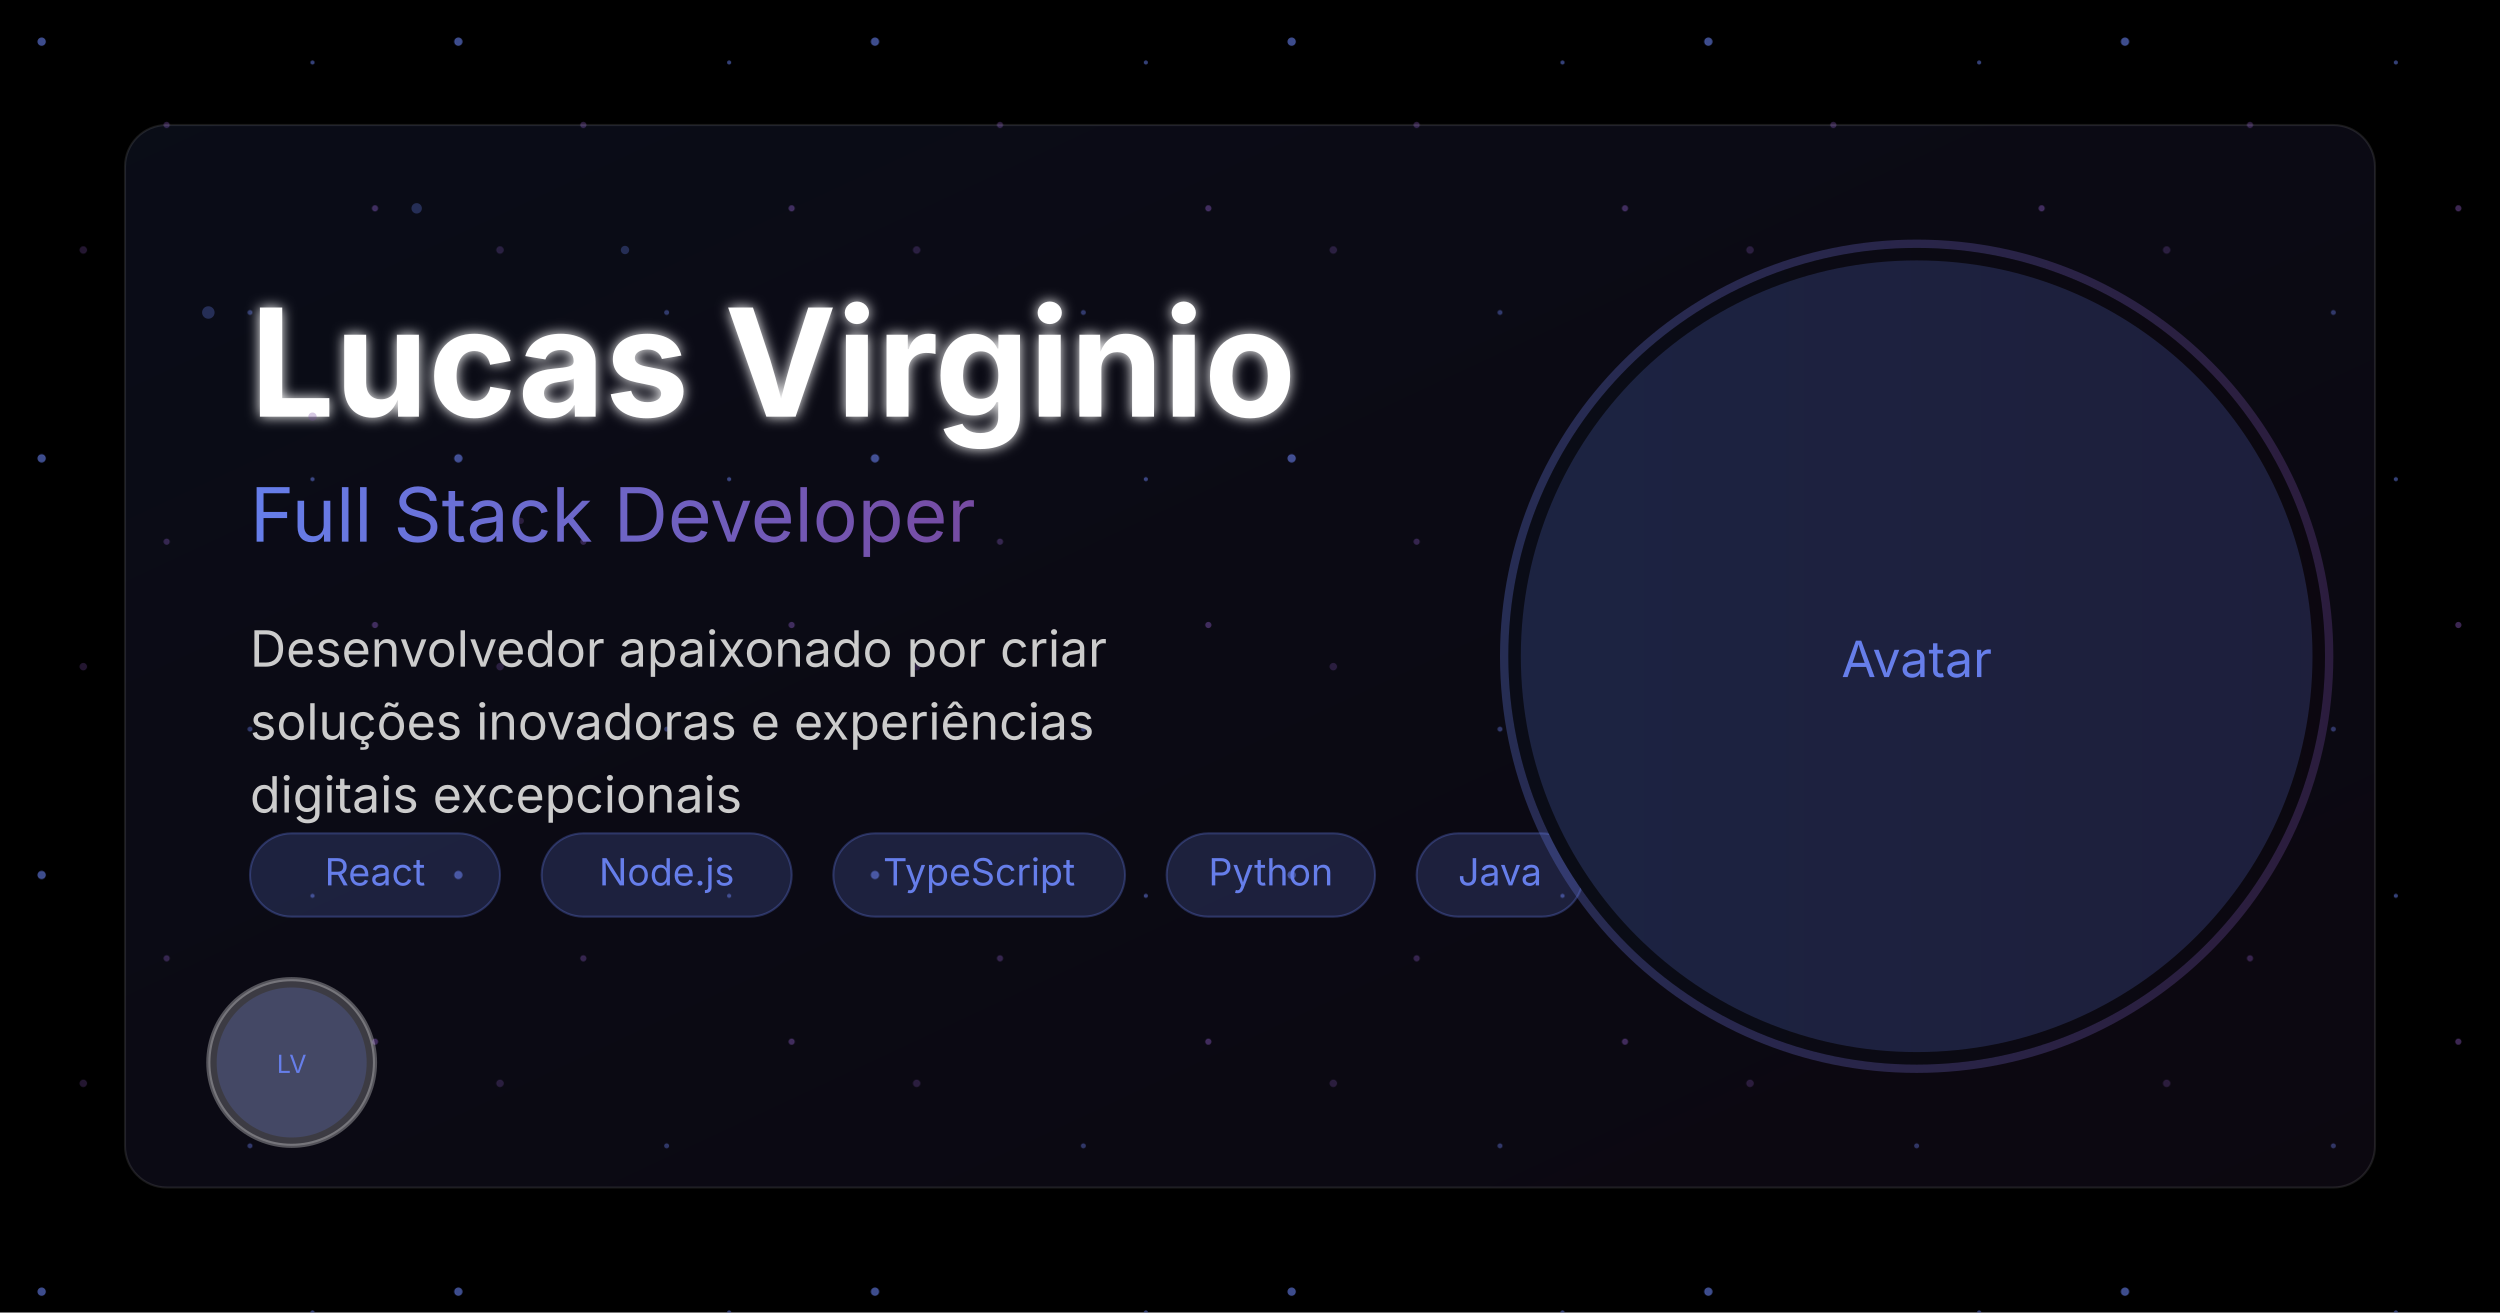
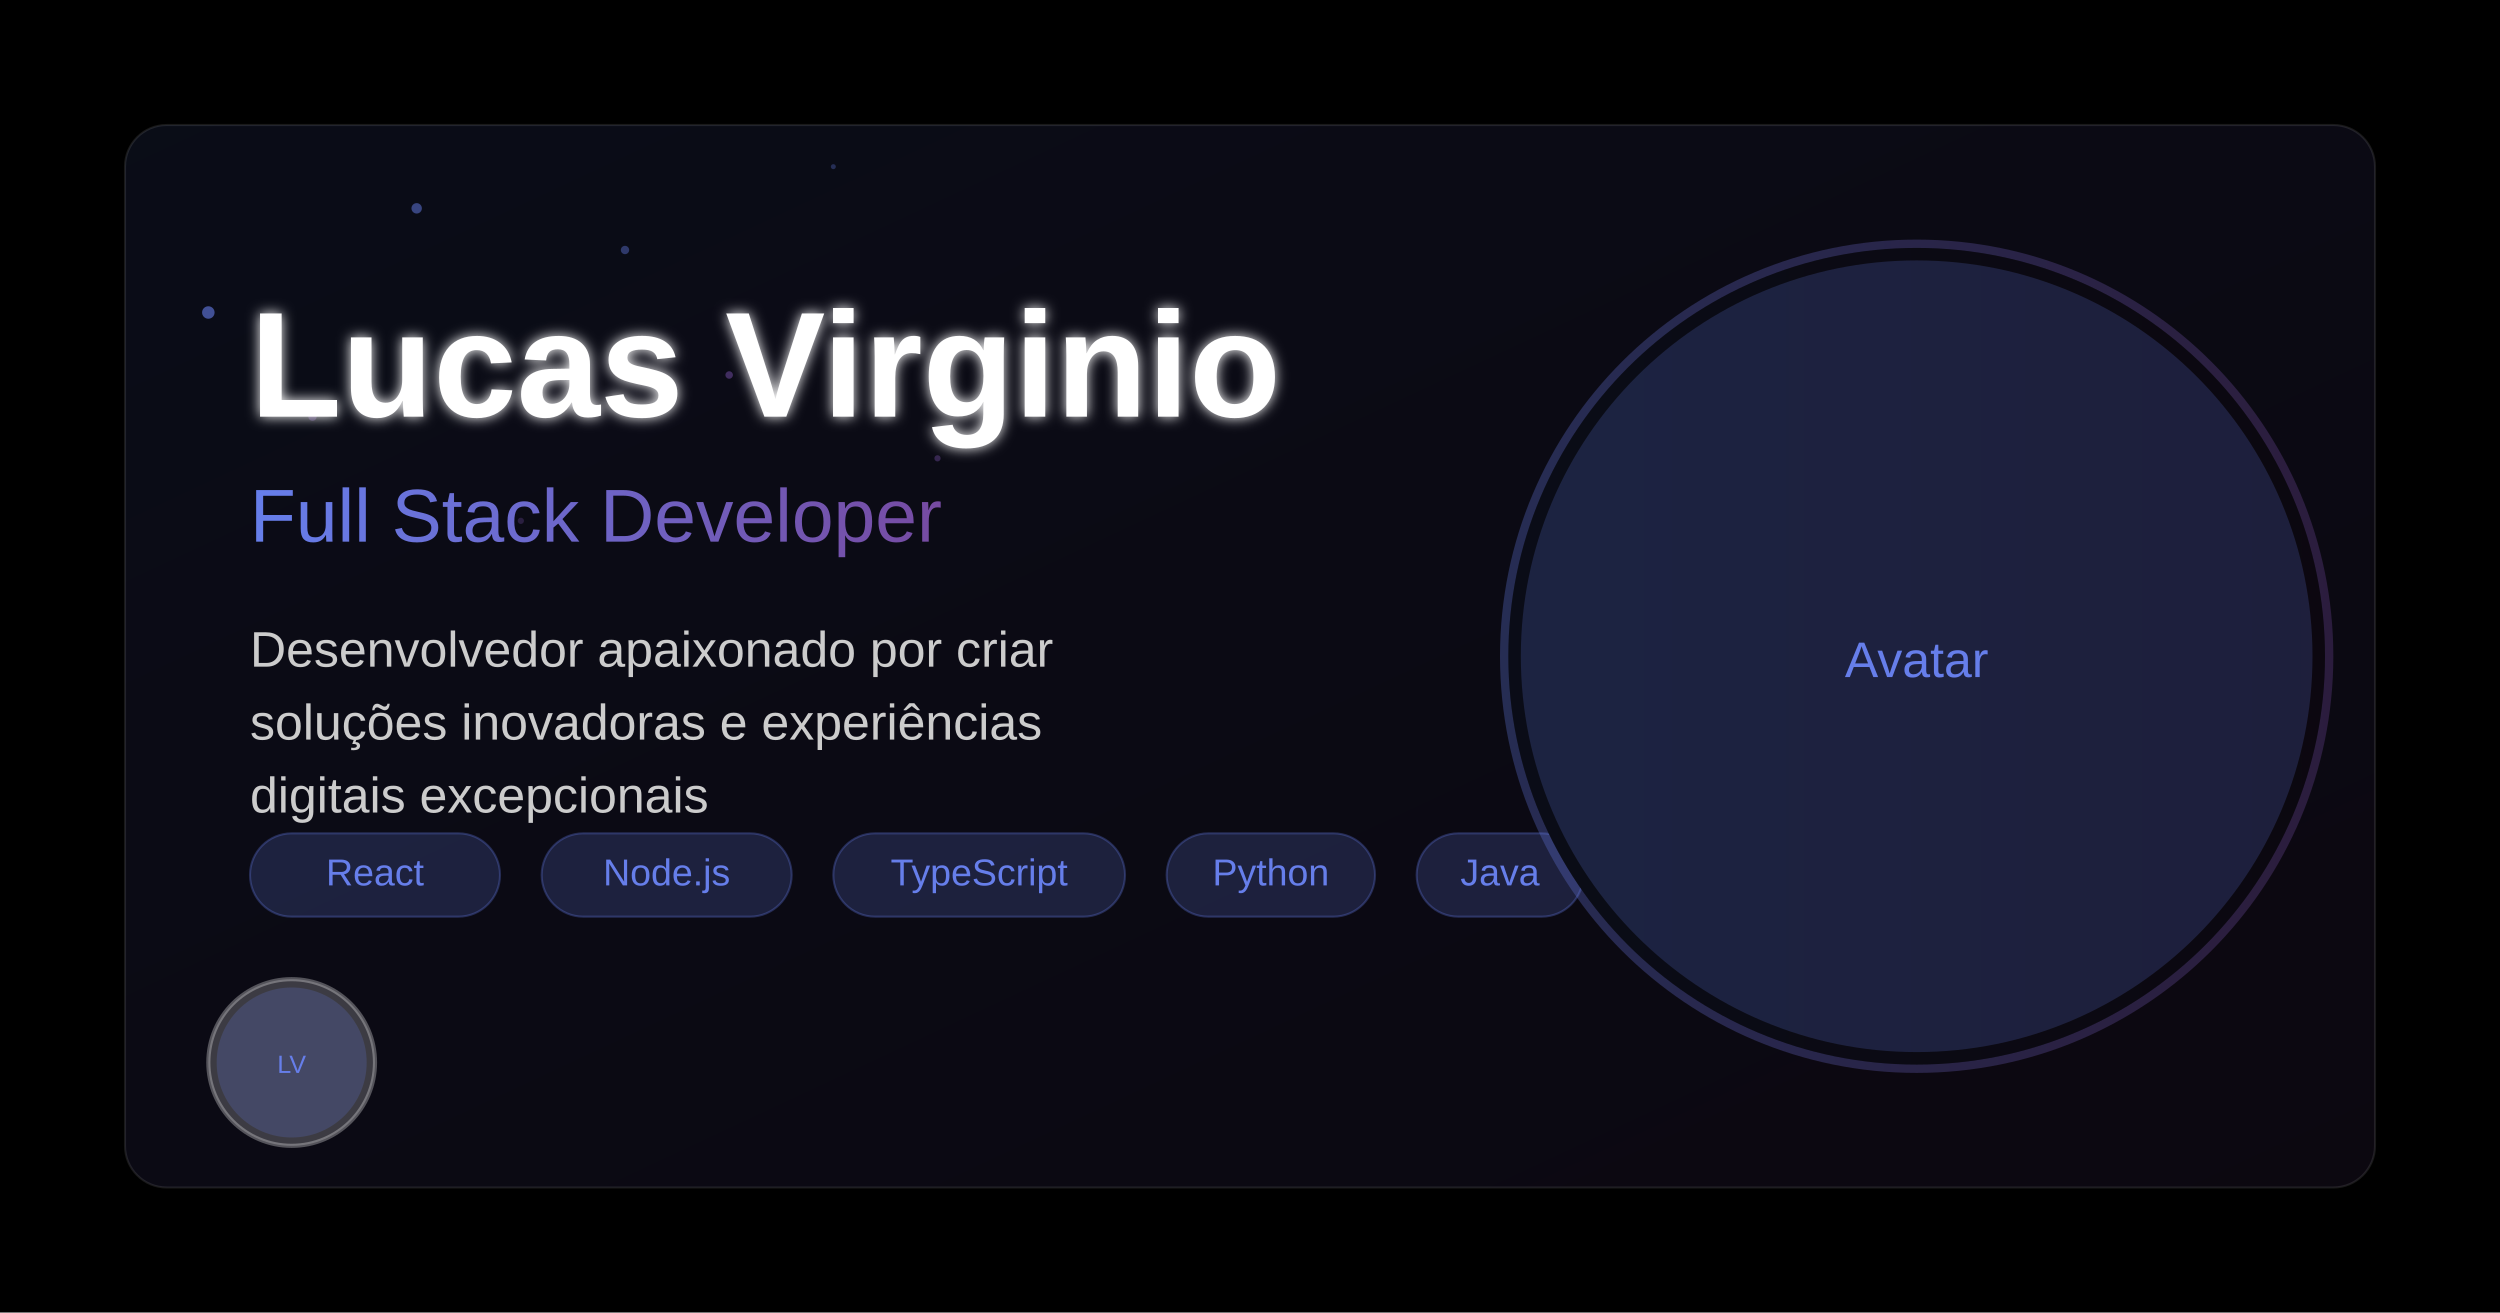
<svg xmlns="http://www.w3.org/2000/svg" width="1200" height="630" viewBox="0 0 1200 630">
  <defs>
    <linearGradient id="bgGradient" x1="0%" y1="0%" x2="100%" y2="100%">
      <stop offset="0%" style="stop-color:#667eea;stop-opacity:0.1" />
      <stop offset="100%" style="stop-color:#764ba2;stop-opacity:0.1" />
    </linearGradient>
    <linearGradient id="textGradient" x1="0%" y1="0%" x2="100%" y2="0%">
      <stop offset="0%" style="stop-color:#667eea" />
      <stop offset="100%" style="stop-color:#764ba2" />
    </linearGradient>
    <filter id="glow">
      <feGaussianBlur stdDeviation="3" result="coloredBlur" />
      <feMerge>
        <feMergeNode in="coloredBlur" />
        <feMergeNode in="SourceGraphic" />
      </feMerge>
    </filter>
-     <pattern id="particles" x="0" y="0" width="200" height="200" patternUnits="userSpaceOnUse">
-       <circle cx="20" cy="20" r="2" fill="#667eea" opacity="0.6" />
-       <circle cx="80" cy="60" r="1.5" fill="#764ba2" opacity="0.4" />
-       <circle cx="150" cy="30" r="1" fill="#667eea" opacity="0.5" />
-       <circle cx="40" cy="120" r="1.8" fill="#764ba2" opacity="0.3" />
-       <circle cx="120" cy="150" r="1.2" fill="#667eea" opacity="0.4" />
-       <circle cx="180" cy="100" r="1.5" fill="#764ba2" opacity="0.5" />
-     </pattern>
  </defs>
  <rect width="1200" height="630" fill="#000000" />
-   <rect width="1200" height="630" fill="url(#particles)" />
+   <circle cx="100" cy="150" r="3" fill="#667eea" opacity="0.6" />
+   <circle cx="150" cy="200" r="2" fill="#764ba2" opacity="0.4" />
+   <circle cx="200" cy="100" r="2.5" fill="#667eea" opacity="0.5" />
+   <circle cx="250" cy="250" r="1.5" fill="#764ba2" opacity="0.3" />
+   <circle cx="300" cy="120" r="2" fill="#667eea" opacity="0.4" />
+   <circle cx="350" cy="180" r="1.8" fill="#764ba2" opacity="0.5" />
+   <circle cx="400" cy="80" r="1.2" fill="#667eea" opacity="0.3" />
+   <circle cx="450" cy="220" r="1.5" fill="#764ba2" opacity="0.4" />
  <rect x="60" y="60" width="1080" height="510" rx="20" fill="url(#bgGradient)" stroke="rgba(255,255,255,0.1)" stroke-width="1" />
  <g transform="translate(120, 120)">
-     <text x="0" y="80" font-family="Inter, sans-serif" font-size="72" font-weight="700" fill="#ffffff" filter="url(#glow)">
+     <text x="0" y="80" font-family="Arial, sans-serif" font-size="72" font-weight="700" fill="#ffffff" filter="url(#glow)">
      Lucas Virginio
    </text>
-     <text x="0" y="140" font-family="Inter, sans-serif" font-size="36" font-weight="400" fill="url(#textGradient)">
+     <text x="0" y="140" font-family="Arial, sans-serif" font-size="36" font-weight="400" fill="url(#textGradient)">
      Full Stack Developer
    </text>
-     <text x="0" y="200" font-family="Inter, sans-serif" font-size="24" fill="#cccccc" max-width="500">
+     <text x="0" y="200" font-family="Arial, sans-serif" font-size="24" fill="#cccccc">
      <tspan x="0" dy="0">Desenvolvedor apaixonado por criar</tspan>
      <tspan x="0" dy="35">soluções inovadoras e experiências</tspan>
      <tspan x="0" dy="35">digitais excepcionais</tspan>
    </text>
    <g transform="translate(0, 280)">
      <rect x="0" y="0" width="120" height="40" rx="20" fill="rgba(102,126,234,0.2)" stroke="rgba(102,126,234,0.3)" stroke-width="1" />
-       <text x="60" y="25" font-family="Inter, sans-serif" font-size="18" fill="#667eea" text-anchor="middle">React</text>
+       <text x="60" y="25" font-family="Arial, sans-serif" font-size="18" fill="#667eea" text-anchor="middle">React</text>
      <rect x="140" y="0" width="120" height="40" rx="20" fill="rgba(102,126,234,0.2)" stroke="rgba(102,126,234,0.3)" stroke-width="1" />
-       <text x="200" y="25" font-family="Inter, sans-serif" font-size="18" fill="#667eea" text-anchor="middle">Node.js</text>
+       <text x="200" y="25" font-family="Arial, sans-serif" font-size="18" fill="#667eea" text-anchor="middle">Node.js</text>
      <rect x="280" y="0" width="140" height="40" rx="20" fill="rgba(102,126,234,0.2)" stroke="rgba(102,126,234,0.3)" stroke-width="1" />
-       <text x="350" y="25" font-family="Inter, sans-serif" font-size="18" fill="#667eea" text-anchor="middle">TypeScript</text>
+       <text x="350" y="25" font-family="Arial, sans-serif" font-size="18" fill="#667eea" text-anchor="middle">TypeScript</text>
      <rect x="440" y="0" width="100" height="40" rx="20" fill="rgba(102,126,234,0.2)" stroke="rgba(102,126,234,0.3)" stroke-width="1" />
-       <text x="490" y="25" font-family="Inter, sans-serif" font-size="18" fill="#667eea" text-anchor="middle">Python</text>
+       <text x="490" y="25" font-family="Arial, sans-serif" font-size="18" fill="#667eea" text-anchor="middle">Python</text>
      <rect x="560" y="0" width="80" height="40" rx="20" fill="rgba(102,126,234,0.2)" stroke="rgba(102,126,234,0.3)" stroke-width="1" />
-       <text x="600" y="25" font-family="Inter, sans-serif" font-size="18" fill="#667eea" text-anchor="middle">Java</text>
+       <text x="600" y="25" font-family="Arial, sans-serif" font-size="18" fill="#667eea" text-anchor="middle">Java</text>
    </g>
  </g>
  <g transform="translate(720, 115)">
    <circle cx="200" cy="200" r="200" fill="url(#textGradient)" opacity="0.3" />
    <circle cx="200" cy="200" r="196" fill="#000000" />
    <circle cx="200" cy="200" r="196" fill="url(#textGradient)" opacity="0.1" />
    <circle cx="200" cy="200" r="190" fill="#667eea" opacity="0.2" />
-     <text x="200" y="210" font-family="Inter, sans-serif" font-size="24" fill="#667eea" text-anchor="middle">Avatar</text>
+     <text x="200" y="210" font-family="Arial, sans-serif" font-size="24" fill="#667eea" text-anchor="middle">Avatar</text>
  </g>
  <g transform="translate(100, 470)">
    <circle cx="40" cy="40" r="40" fill="rgba(255,255,255,0.2)" stroke="rgba(255,255,255,0.3)" stroke-width="2" />
    <circle cx="40" cy="40" r="36" fill="#667eea" opacity="0.2" />
-     <text x="40" y="45" font-family="Inter, sans-serif" font-size="12" fill="#667eea" text-anchor="middle">LV</text>
-   </g>
-   <g opacity="0.3">
-     <circle cx="100" cy="150" r="3" fill="#667eea" />
-     <circle cx="150" cy="200" r="2" fill="#764ba2" />
-     <circle cx="200" cy="100" r="2.5" fill="#667eea" />
-     <circle cx="250" cy="250" r="1.5" fill="#764ba2" />
-     <circle cx="300" cy="120" r="2" fill="#667eea" />
+     <text x="40" y="45" font-family="Arial, sans-serif" font-size="12" fill="#667eea" text-anchor="middle">LV</text>
  </g>
</svg>
